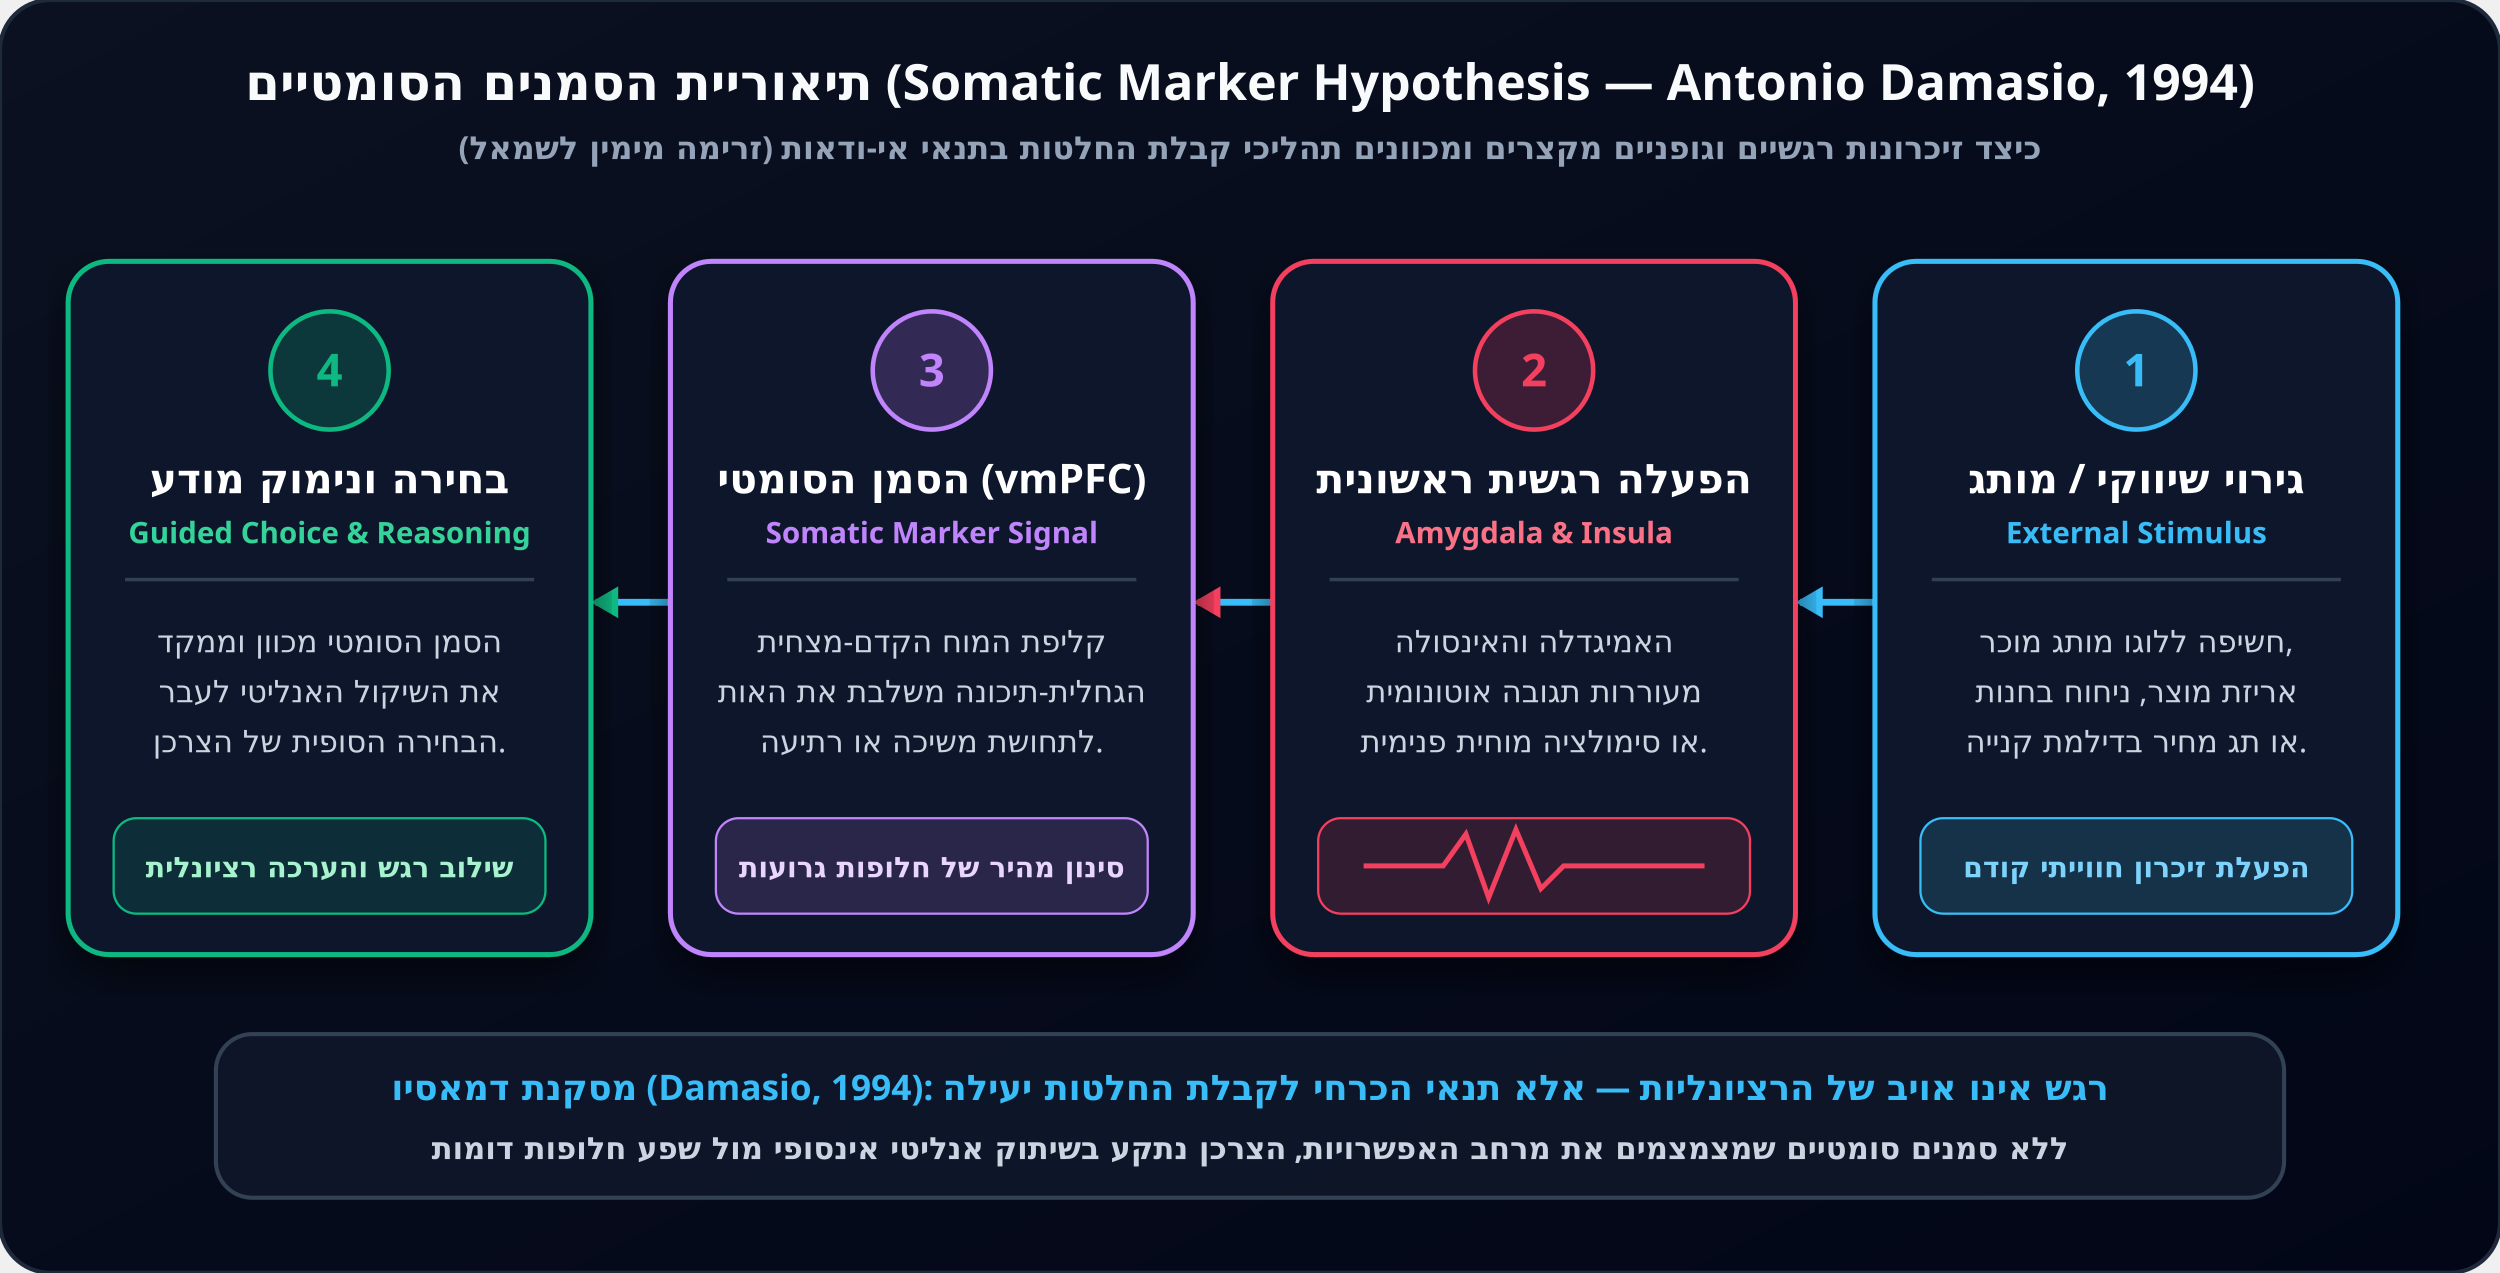
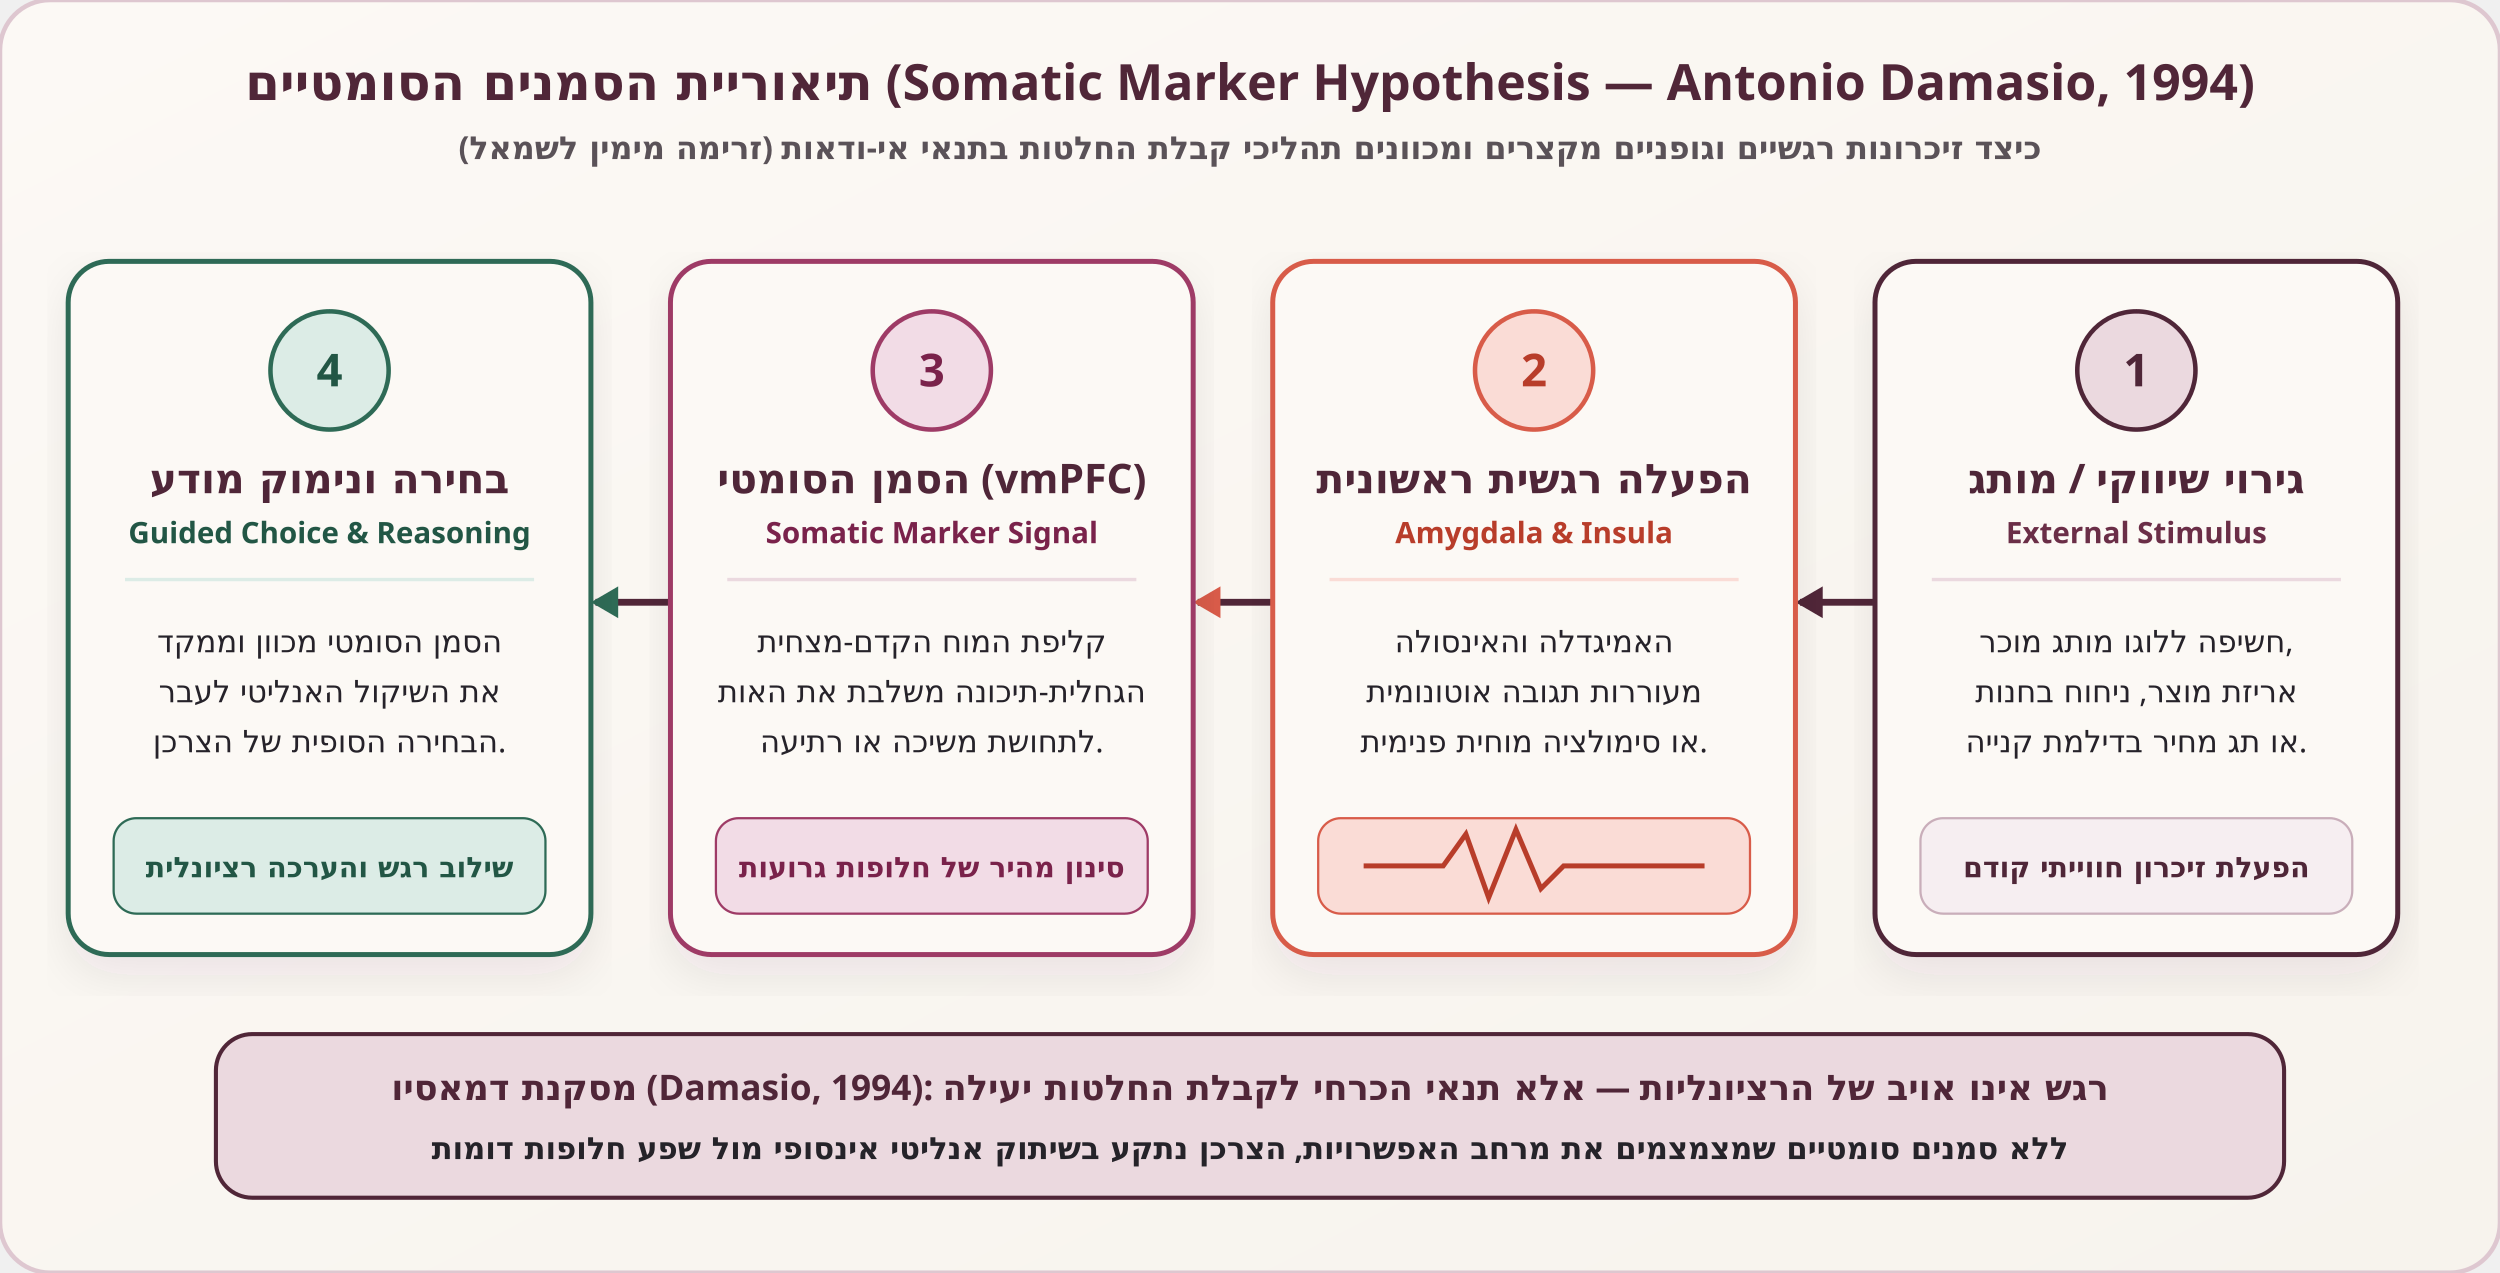
<svg xmlns="http://www.w3.org/2000/svg" viewBox="0 0 1100 560" width="100%" height="100%">
  <defs>
    <linearGradient id="bgSomatic" x1="0%" y1="0%" x2="100%" y2="100%">
-       <stop offset="0%" stop-color="#0b1120" />
-       <stop offset="100%" stop-color="#020617" />
+       <stop offset="0%" stop-color="#FCF9F5" />
+       <stop offset="100%" stop-color="#F7F3ED" />
    </linearGradient>
+     <marker id="arrowRTL" viewBox="0 0 10 10" refX="7" refY="5" markerWidth="7" markerHeight="7" orient="auto">
+       <path d="M 10 1 L 2 5 L 10 9 z" fill="#502638" />
+     </marker>
    <filter id="stepShadow" x="-4%" y="-4%" width="108%" height="110%">
-       <feDropShadow dx="0" dy="8" stdDeviation="10" flood-color="#000000" flood-opacity="0.6" />
+       <feDropShadow dx="0" dy="8" stdDeviation="10" flood-color="#502638" flood-opacity="0.08" />
    </filter>
  </defs>
-   <rect width="1100" height="560" rx="22" fill="url(#bgSomatic)" stroke="#1e293b" stroke-width="1.8" />
-   <text x="550" y="44" text-anchor="middle" fill="#f8fafc" font-family="sans-serif" font-size="22" font-weight="800">
+   <rect width="1100" height="560" rx="22" fill="url(#bgSomatic)" stroke="#DEC7D0" stroke-width="2" />
+   <text x="550" y="44" text-anchor="middle" fill="#502638" font-family="sans-serif" font-size="22" font-weight="800">
    תיאוריית הסמנים הסומטיים (Somatic Marker Hypothesis — Antonio Damasio, 1994)
  </text>
-   <text x="550" y="70" text-anchor="middle" fill="#94a3b8" font-family="sans-serif" font-size="14" font-weight="600">
+   <text x="550" y="70" text-anchor="middle" fill="#5A5258" font-family="sans-serif" font-size="14" font-weight="600">
    כיצד זיכרונות רגשיים וגופניים מקצרים ומכוונים תהליכי קבלת החלטות בתנאי אי-ודאות (זרימה מימין לשמאל)
  </text>
-   <g stroke="#38bdf8" stroke-width="3" fill="none">
+   <g stroke="#502638" stroke-width="3" fill="none">
    <line x1="825" y1="265" x2="792" y2="265" />
    <line x1="560" y1="265" x2="527" y2="265" />
    <line x1="295" y1="265" x2="262" y2="265" />
  </g>
-   <polygon points="790,265 802,258 802,272" fill="#38bdf8" />
-   <polygon points="525,265 537,258 537,272" fill="#f43f5e" />
-   <polygon points="260,265 272,258 272,272" fill="#10b981" />
+   <polygon points="790,265 802,258 802,272" fill="#502638" />
+   <polygon points="525,265 537,258 537,272" fill="#D85B49" />
+   <polygon points="260,265 272,258 272,272" fill="#2E6B56" />
  <g transform="translate(825, 115)" filter="url(#stepShadow)">
-     <rect width="230" height="305" rx="18" fill="#0f172a" stroke="#38bdf8" stroke-width="2.2" />
-     <circle cx="115" cy="48" r="26" fill="rgba(56, 189, 248, 0.2)" stroke="#38bdf8" stroke-width="2" />
-     <text x="115" y="55" text-anchor="middle" fill="#38bdf8" font-family="sans-serif" font-size="20" font-weight="800">1</text>
-     <text x="115" y="102" text-anchor="middle" fill="#ffffff" font-family="sans-serif" font-size="18" font-weight="800">גירוי שיווקי / מותג</text>
-     <text x="115" y="124" text-anchor="middle" fill="#38bdf8" font-family="sans-serif" font-size="13" font-weight="700">External Stimulus</text>
-     <line x1="25" y1="140" x2="205" y2="140" stroke="#334155" stroke-width="1.5" />
-     <g fill="#cbd5e1" font-family="sans-serif" font-size="13.5" text-anchor="middle">
+     <rect width="230" height="305" rx="18" fill="#FCF9F5" stroke="#502638" stroke-width="2.2" />
+     <circle cx="115" cy="48" r="26" fill="#EBD9DF" stroke="#502638" stroke-width="2" />
+     <text x="115" y="55" text-anchor="middle" fill="#502638" font-family="sans-serif" font-size="20" font-weight="800">1</text>
+     <text x="115" y="102" text-anchor="middle" fill="#502638" font-family="sans-serif" font-size="18" font-weight="800">גירוי שיווקי / מותג</text>
+     <text x="115" y="124" text-anchor="middle" fill="#6B2D46" font-family="sans-serif" font-size="13" font-weight="700">External Stimulus</text>
+     <line x1="25" y1="140" x2="205" y2="140" stroke="#EBD9DF" stroke-width="1.5" />
+     <g fill="#252329" font-family="sans-serif" font-size="13.5" text-anchor="middle">
      <text x="115" y="172">חשיפה ללוגו מותג מוכר,</text>
      <text x="115" y="194">אריזת מוצר, ניחוח בחנות</text>
      <text x="115" y="216">או תג מחיר בדילמת קנייה.</text>
    </g>
-     <rect x="20" y="245" width="190" height="42" rx="10" fill="rgba(56, 189, 248, 0.15)" stroke="#38bdf8" />
-     <text x="115" y="271" text-anchor="middle" fill="#7dd3fc" font-family="sans-serif" font-size="12.5" font-weight="700">הפעלת זיכרון חווייתי קודם</text>
+     <rect x="20" y="245" width="190" height="42" rx="10" fill="#F6EEF1" stroke="#C9AEBA" />
+     <text x="115" y="271" text-anchor="middle" fill="#502638" font-family="sans-serif" font-size="12.5" font-weight="700">הפעלת זיכרון חווייתי קודם</text>
  </g>
  <g transform="translate(560, 115)" filter="url(#stepShadow)">
-     <rect width="230" height="305" rx="18" fill="#0f172a" stroke="#f43f5e" stroke-width="2.2" />
-     <circle cx="115" cy="48" r="26" fill="rgba(244, 63, 94, 0.2)" stroke="#f43f5e" stroke-width="2" />
-     <text x="115" y="55" text-anchor="middle" fill="#f43f5e" font-family="sans-serif" font-size="20" font-weight="800">2</text>
-     <text x="115" y="102" text-anchor="middle" fill="#ffffff" font-family="sans-serif" font-size="18" font-weight="800">הפעלה רגשית ראשונית</text>
-     <text x="115" y="124" text-anchor="middle" fill="#fb7185" font-family="sans-serif" font-size="13" font-weight="700">Amygdala &amp; Insula</text>
-     <line x1="25" y1="140" x2="205" y2="140" stroke="#334155" stroke-width="1.5" />
-     <g fill="#cbd5e1" font-family="sans-serif" font-size="13.5" text-anchor="middle">
+     <rect width="230" height="305" rx="18" fill="#FCF9F5" stroke="#D85B49" stroke-width="2.2" />
+     <circle cx="115" cy="48" r="26" fill="#FADCD6" stroke="#D85B49" stroke-width="2" />
+     <text x="115" y="55" text-anchor="middle" fill="#B83D2B" font-family="sans-serif" font-size="20" font-weight="800">2</text>
+     <text x="115" y="102" text-anchor="middle" fill="#502638" font-family="sans-serif" font-size="18" font-weight="800">הפעלה רגשית ראשונית</text>
+     <text x="115" y="124" text-anchor="middle" fill="#B83D2B" font-family="sans-serif" font-size="13" font-weight="700">Amygdala &amp; Insula</text>
+     <line x1="25" y1="140" x2="205" y2="140" stroke="#FADCD6" stroke-width="1.5" />
+     <g fill="#252329" font-family="sans-serif" font-size="13.5" text-anchor="middle">
      <text x="115" y="172">האמיגדלה והאינסולה</text>
      <text x="115" y="194">מעוררות תגובה אוטונומית</text>
      <text x="115" y="216">או סימולציה מוחית פנימית.</text>
    </g>
-     <rect x="20" y="245" width="190" height="42" rx="10" fill="rgba(244, 63, 94, 0.15)" stroke="#f43f5e" />
-     <path d="M 40 266 L 75 266 L 85 252 L 95 280 L 107 250 L 118 276 L 128 266 L 190 266" fill="none" stroke="#f43f5e" stroke-width="2.2" />
+     <rect x="20" y="245" width="190" height="42" rx="10" fill="#FADCD6" stroke="#D85B49" />
+     <path d="M 40 266 L 75 266 L 85 252 L 95 280 L 107 250 L 118 276 L 128 266 L 190 266" fill="none" stroke="#B83D2B" stroke-width="2.2" />
  </g>
  <g transform="translate(295, 115)" filter="url(#stepShadow)">
-     <rect width="230" height="305" rx="18" fill="#0f172a" stroke="#c084fc" stroke-width="2.2" />
-     <circle cx="115" cy="48" r="26" fill="rgba(192, 132, 252, 0.2)" stroke="#c084fc" stroke-width="2" />
-     <text x="115" y="55" text-anchor="middle" fill="#c084fc" font-family="sans-serif" font-size="20" font-weight="800">3</text>
-     <text x="115" y="102" text-anchor="middle" fill="#ffffff" font-family="sans-serif" font-size="18" font-weight="800">הסמן הסומטי (vmPFC)</text>
-     <text x="115" y="124" text-anchor="middle" fill="#c084fc" font-family="sans-serif" font-size="13" font-weight="700">Somatic Marker Signal</text>
-     <line x1="25" y1="140" x2="205" y2="140" stroke="#334155" stroke-width="1.5" />
-     <g fill="#cbd5e1" font-family="sans-serif" font-size="13.5" text-anchor="middle">
+     <rect width="230" height="305" rx="18" fill="#FCF9F5" stroke="#9E3B66" stroke-width="2.2" />
+     <circle cx="115" cy="48" r="26" fill="#F2DCE6" stroke="#9E3B66" stroke-width="2" />
+     <text x="115" y="55" text-anchor="middle" fill="#7A244B" font-family="sans-serif" font-size="20" font-weight="800">3</text>
+     <text x="115" y="102" text-anchor="middle" fill="#502638" font-family="sans-serif" font-size="18" font-weight="800">הסמן הסומטי (vmPFC)</text>
+     <text x="115" y="124" text-anchor="middle" fill="#7A244B" font-family="sans-serif" font-size="13" font-weight="700">Somatic Marker Signal</text>
+     <line x1="25" y1="140" x2="205" y2="140" stroke="#EBD9DF" stroke-width="1.5" />
+     <g fill="#252329" font-family="sans-serif" font-size="13.5" text-anchor="middle">
      <text x="115" y="172">קליפת המוח הקדם-מצחית</text>
      <text x="115" y="194">הגחלית-תיכונה משלבת את האות</text>
      <text x="115" y="216">לתחושת משיכה או רתיעה.</text>
    </g>
-     <rect x="20" y="245" width="190" height="42" rx="10" fill="rgba(192, 132, 252, 0.15)" stroke="#c084fc" />
-     <text x="115" y="271" text-anchor="middle" fill="#e9d5ff" font-family="sans-serif" font-size="12.5" font-weight="700">סינון מהיר של חלופות גרועות</text>
+     <rect x="20" y="245" width="190" height="42" rx="10" fill="#F2DCE6" stroke="#9E3B66" />
+     <text x="115" y="271" text-anchor="middle" fill="#7A244B" font-family="sans-serif" font-size="12.5" font-weight="700">סינון מהיר של חלופות גרועות</text>
  </g>
  <g transform="translate(30, 115)" filter="url(#stepShadow)">
-     <rect width="230" height="305" rx="18" fill="#0f172a" stroke="#10b981" stroke-width="2.2" />
-     <circle cx="115" cy="48" r="26" fill="rgba(16, 185, 129, 0.2)" stroke="#10b981" stroke-width="2" />
-     <text x="115" y="55" text-anchor="middle" fill="#10b981" font-family="sans-serif" font-size="20" font-weight="800">4</text>
-     <text x="115" y="102" text-anchor="middle" fill="#ffffff" font-family="sans-serif" font-size="18" font-weight="800">בחירה ונימוק מודע</text>
-     <text x="115" y="124" text-anchor="middle" fill="#34d399" font-family="sans-serif" font-size="13" font-weight="700">Guided Choice &amp; Reasoning</text>
-     <line x1="25" y1="140" x2="205" y2="140" stroke="#334155" stroke-width="1.5" />
-     <g fill="#cbd5e1" font-family="sans-serif" font-size="13.5" text-anchor="middle">
+     <rect width="230" height="305" rx="18" fill="#FCF9F5" stroke="#2E6B56" stroke-width="2.2" />
+     <circle cx="115" cy="48" r="26" fill="#DCECE6" stroke="#2E6B56" stroke-width="2" />
+     <text x="115" y="55" text-anchor="middle" fill="#235745" font-family="sans-serif" font-size="20" font-weight="800">4</text>
+     <text x="115" y="102" text-anchor="middle" fill="#502638" font-family="sans-serif" font-size="18" font-weight="800">בחירה ונימוק מודע</text>
+     <text x="115" y="124" text-anchor="middle" fill="#235745" font-family="sans-serif" font-size="13" font-weight="700">Guided Choice &amp; Reasoning</text>
+     <line x1="25" y1="140" x2="205" y2="140" stroke="#DCECE6" stroke-width="1.5" />
+     <g fill="#252329" font-family="sans-serif" font-size="13.5" text-anchor="middle">
      <text x="115" y="172">הסמן הסומטי מכוון וממקד</text>
      <text x="115" y="194">את השיקול האנליטי לעבר</text>
      <text x="115" y="216">הבחירה הסופית של הצרכן.</text>
    </g>
-     <rect x="20" y="245" width="190" height="42" rx="10" fill="rgba(16, 185, 129, 0.15)" stroke="#10b981" />
-     <text x="115" y="271" text-anchor="middle" fill="#a7f3d0" font-family="sans-serif" font-size="12.5" font-weight="700">שילוב רגש והערכה רציונלית</text>
+     <rect x="20" y="245" width="190" height="42" rx="10" fill="#DCECE6" stroke="#2E6B56" />
+     <text x="115" y="271" text-anchor="middle" fill="#235745" font-family="sans-serif" font-size="12.5" font-weight="700">שילוב רגש והערכה רציונלית</text>
  </g>
-   <rect x="95" y="455" width="910" height="72" rx="16" fill="rgba(15, 23, 42, 0.9)" stroke="#334155" stroke-width="1.8" />
-   <text x="550" y="484" text-anchor="middle" fill="#38bdf8" font-family="sans-serif" font-size="15.5" font-weight="800">
+   <rect x="95" y="455" width="910" height="72" rx="16" fill="#EBD9DF" stroke="#502638" stroke-width="1.8" />
+   <text x="550" y="484" text-anchor="middle" fill="#502638" font-family="sans-serif" font-size="15.5" font-weight="800">
    מסקנת דמאסיו (Damasio, 1994): רגש אינו אויב של הרציונליות — אלא תנאי הכרחי לקבלת החלטות יעילה
  </text>
-   <text x="550" y="510" text-anchor="middle" fill="#cbd5e1" font-family="sans-serif" font-size="13.5" font-weight="600">
+   <text x="550" y="510" text-anchor="middle" fill="#252329" font-family="sans-serif" font-size="13.5" font-weight="600">
    ללא סמנים סומטיים שמצמצמים את מרחב האפשרויות, הצרכן נתקע בשיתוק אנליטי אינסופי מול שפע חלופות דומות
  </text>
</svg>
